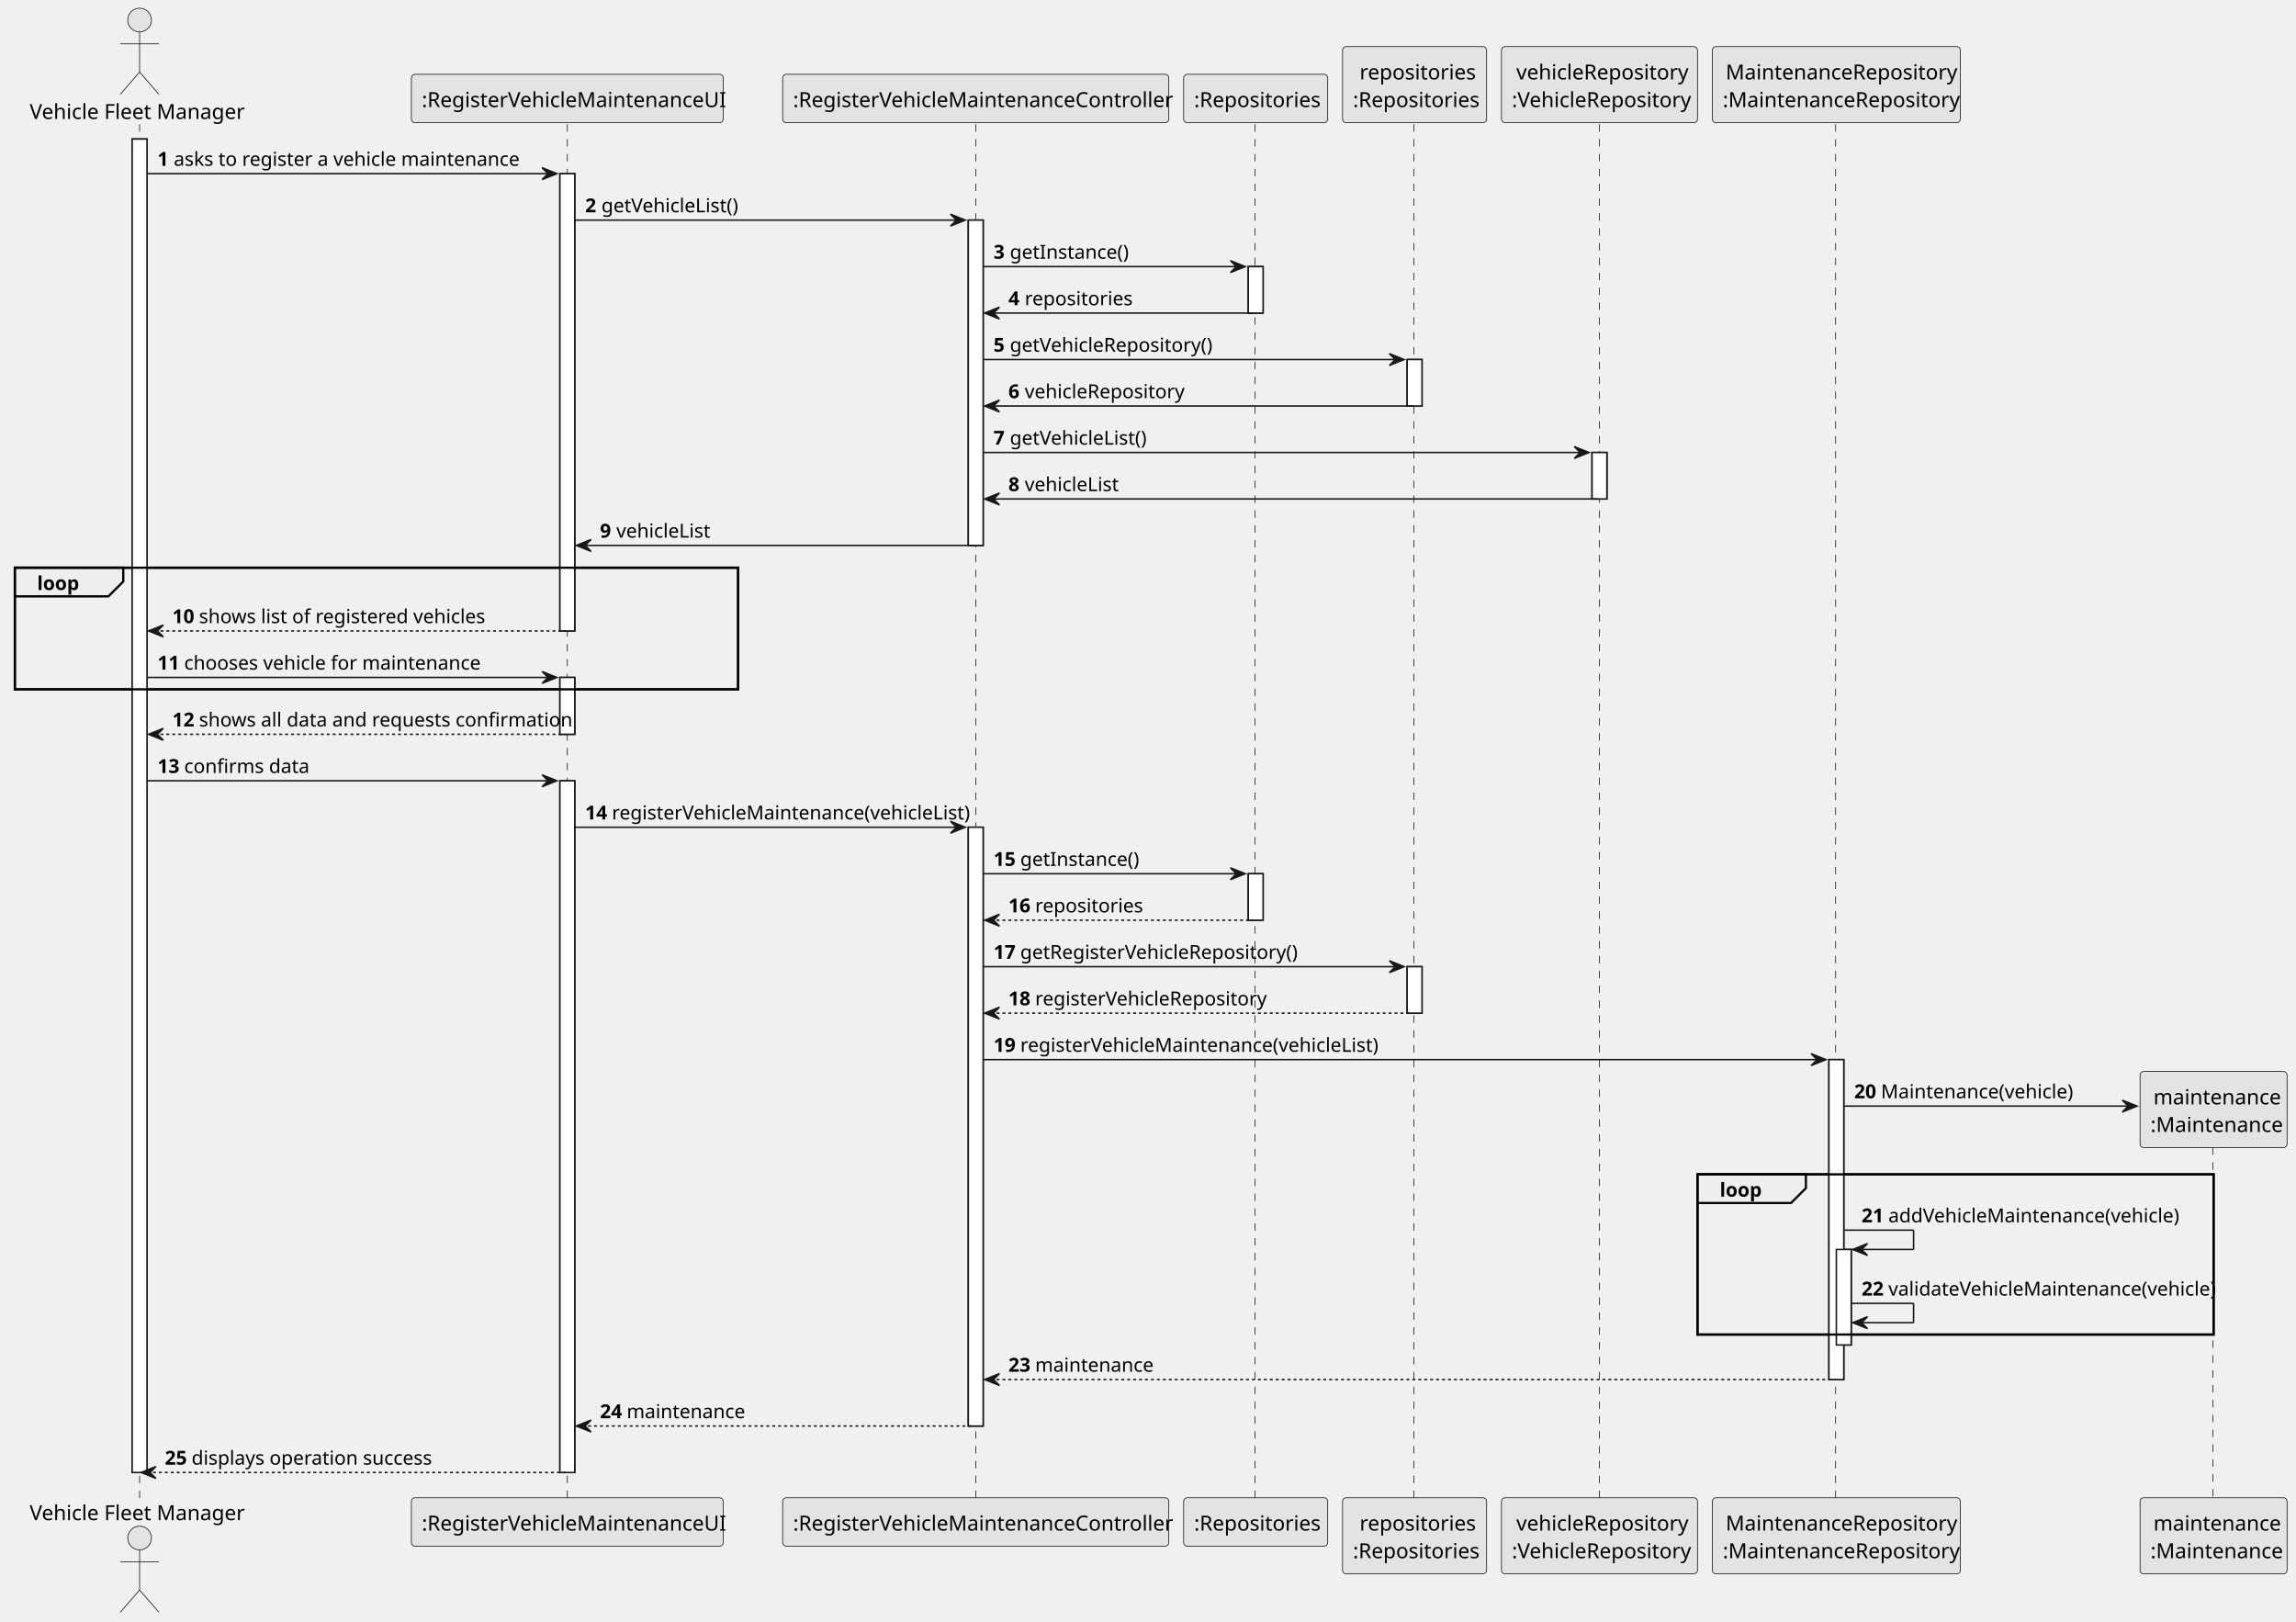
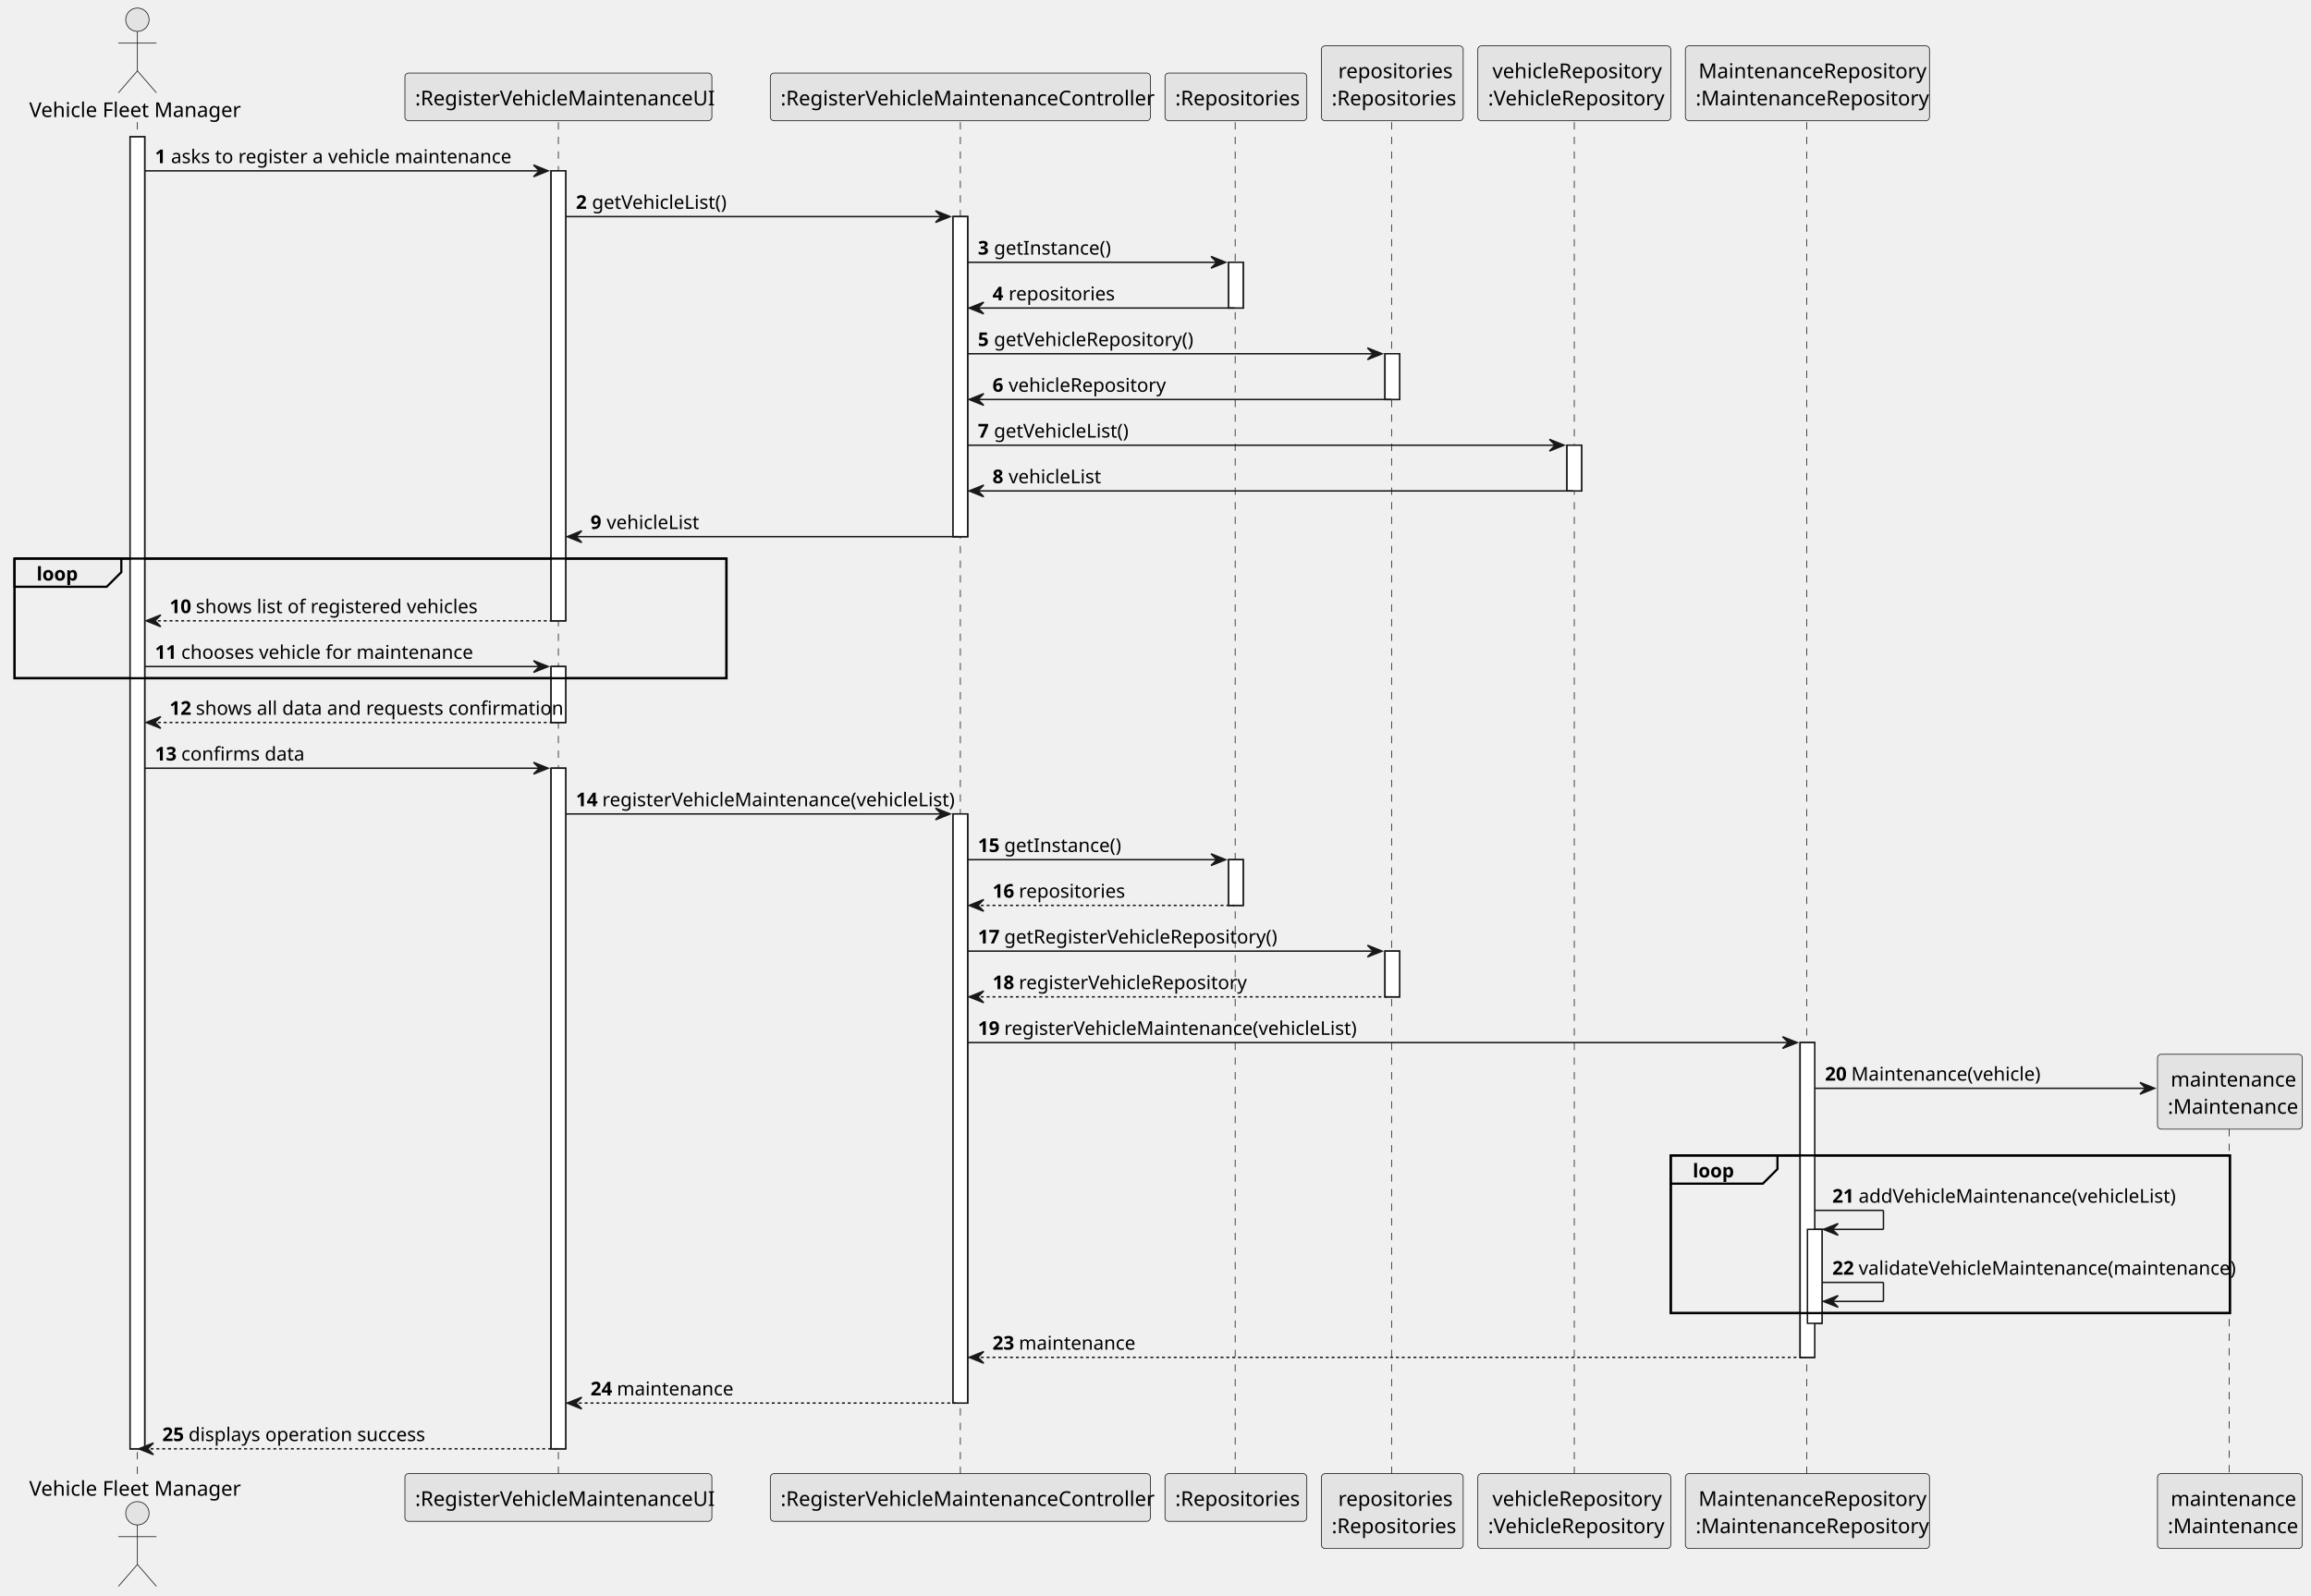
- <svg xmlns="http://www.w3.org/2000/svg" contentStyleType="text/css" height="1092px" preserveAspectRatio="none" style="width:1546px;height:1092px;background:#FFFFFF;" version="1.1" viewBox="0 0 1546 1092" width="1546px" zoomAndPan="magnify">
+ <svg xmlns="http://www.w3.org/2000/svg" contentStyleType="text/css" height="1092px" preserveAspectRatio="none" style="width:1581px;height:1092px;background:#FFFFFF;" version="1.1" viewBox="0 0 1581 1092" width="1581px" zoomAndPan="magnify">
  <defs />
  <g>
    <rect fill="#FFFFFF" height="897.809" style="stroke:#181818;stroke-width:1.0;" width="10" x="89" y="93.621" />
    <rect fill="#FFFFFF" height="307.91" style="stroke:#181818;stroke-width:1.0;" width="10" x="377" y="116.912" />
    <rect fill="#FFFFFF" height="38.291" style="stroke:#181818;stroke-width:1.0;" width="10" x="377" y="456.113" />
    <rect fill="#FFFFFF" height="465.734" style="stroke:#181818;stroke-width:1.0;" width="10" x="377" y="525.695" />
    <rect fill="#FFFFFF" height="219.037" style="stroke:#181818;stroke-width:1.0;" width="10" x="652" y="148.203" />
    <rect fill="#FFFFFF" height="403.152" style="stroke:#181818;stroke-width:1.0;" width="10" x="652" y="556.986" />
    <rect fill="#FFFFFF" height="31.291" style="stroke:#181818;stroke-width:1.0;" width="10" x="840.5" y="179.494" />
    <rect fill="#FFFFFF" height="31.291" style="stroke:#181818;stroke-width:1.0;" width="10" x="840.5" y="588.277" />
    <rect fill="#FFFFFF" height="31.291" style="stroke:#181818;stroke-width:1.0;" width="10" x="947.5" y="242.076" />
    <rect fill="#FFFFFF" height="31.291" style="stroke:#181818;stroke-width:1.0;" width="10" x="947.5" y="650.859" />
    <rect fill="#FFFFFF" height="31.291" style="stroke:#181818;stroke-width:1.0;" width="10" x="1072" y="304.658" />
    <rect fill="#FFFFFF" height="215.406" style="stroke:#181818;stroke-width:1.0;" width="10" x="1231.5" y="713.441" />
    <rect fill="#FFFFFF" height="64.291" style="stroke:#181818;stroke-width:1.0;" width="10" x="1236.5" y="841.266" />
    <rect fill="none" height="81.873" style="stroke:#000000;stroke-width:1.5;" width="487" x="10" y="382.24" />
-     <rect fill="none" height="107.873" style="stroke:#000000;stroke-width:1.5;" width="347.5" x="1143" y="790.684" />
+     <rect fill="none" height="107.873" style="stroke:#000000;stroke-width:1.5;" width="382.5" x="1143" y="790.684" />
    <line style="stroke:#181818;stroke-width:0.5;stroke-dasharray:5.0,5.0;" x1="94" x2="94" y1="83.621" y2="1009.43" />
    <line style="stroke:#181818;stroke-width:0.5;stroke-dasharray:5.0,5.0;" x1="382" x2="382" y1="83.621" y2="1009.43" />
    <line style="stroke:#181818;stroke-width:0.5;stroke-dasharray:5.0,5.0;" x1="657" x2="657" y1="83.621" y2="1009.43" />
    <line style="stroke:#181818;stroke-width:0.5;stroke-dasharray:5.0,5.0;" x1="845" x2="845" y1="83.621" y2="1009.43" />
    <line style="stroke:#181818;stroke-width:0.5;stroke-dasharray:5.0,5.0;" x1="952" x2="952" y1="83.621" y2="1009.43" />
    <line style="stroke:#181818;stroke-width:0.5;stroke-dasharray:5.0,5.0;" x1="1077" x2="1077" y1="83.621" y2="1009.43" />
    <line style="stroke:#181818;stroke-width:0.5;stroke-dasharray:5.0,5.0;" x1="1236" x2="1236" y1="83.621" y2="1009.43" />
-     <line style="stroke:#181818;stroke-width:0.5;stroke-dasharray:5.0,5.0;" x1="1490" x2="1490" y1="762.562" y2="1009.43" />
+     <line style="stroke:#181818;stroke-width:0.5;stroke-dasharray:5.0,5.0;" x1="1525" x2="1525" y1="762.562" y2="1009.43" />
    <text fill="#000000" font-family="sans-serif" font-size="14" lengthAdjust="spacing" textLength="142" x="20" y="80.107">Vehicle Fleet Manager</text>
    <ellipse cx="94" cy="13.5" fill="#E3E3E3" rx="8" ry="8" style="stroke:#181818;stroke-width:0.5;" />
    <path d="M94,21.5 L94,48.5 M81,29.5 L107,29.5 M94,48.5 L81,63.5 M94,48.5 L107,63.5 " fill="none" style="stroke:#181818;stroke-width:0.5;" />
    <text fill="#000000" font-family="sans-serif" font-size="14" lengthAdjust="spacing" textLength="142" x="20" y="1023.537">Vehicle Fleet Manager</text>
    <ellipse cx="94" cy="1035.551" fill="#E3E3E3" rx="8" ry="8" style="stroke:#181818;stroke-width:0.5;" />
    <path d="M94,1043.551 L94,1070.551 M81,1051.551 L107,1051.551 M94,1070.551 L81,1085.551 M94,1070.551 L107,1085.551 " fill="none" style="stroke:#181818;stroke-width:0.5;" />
    <rect fill="#E3E3E3" height="32.621" rx="2.5" ry="2.5" style="stroke:#181818;stroke-width:0.5;" width="210" x="277" y="50" />
    <text fill="#000000" font-family="sans-serif" font-size="14" lengthAdjust="spacing" textLength="196" x="284" y="72.107">:RegisterVehicleMaintenanceUI</text>
    <rect fill="#E3E3E3" height="32.621" rx="2.5" ry="2.5" style="stroke:#181818;stroke-width:0.5;" width="210" x="277" y="1008.43" />
    <text fill="#000000" font-family="sans-serif" font-size="14" lengthAdjust="spacing" textLength="196" x="284" y="1030.537">:RegisterVehicleMaintenanceUI</text>
    <rect fill="#E3E3E3" height="32.621" rx="2.5" ry="2.5" style="stroke:#181818;stroke-width:0.5;" width="260" x="527" y="50" />
    <text fill="#000000" font-family="sans-serif" font-size="14" lengthAdjust="spacing" textLength="246" x="534" y="72.107">:RegisterVehicleMaintenanceController</text>
    <rect fill="#E3E3E3" height="32.621" rx="2.5" ry="2.5" style="stroke:#181818;stroke-width:0.5;" width="260" x="527" y="1008.43" />
    <text fill="#000000" font-family="sans-serif" font-size="14" lengthAdjust="spacing" textLength="246" x="534" y="1030.537">:RegisterVehicleMaintenanceController</text>
    <rect fill="#E3E3E3" height="32.621" rx="2.5" ry="2.5" style="stroke:#181818;stroke-width:0.5;" width="97" x="797" y="50" />
    <text fill="#000000" font-family="sans-serif" font-size="14" lengthAdjust="spacing" textLength="83" x="804" y="72.107">:Repositories</text>
    <rect fill="#E3E3E3" height="32.621" rx="2.5" ry="2.5" style="stroke:#181818;stroke-width:0.5;" width="97" x="797" y="1008.43" />
    <text fill="#000000" font-family="sans-serif" font-size="14" lengthAdjust="spacing" textLength="83" x="804" y="1030.537">:Repositories</text>
    <rect fill="#E3E3E3" height="51.242" rx="2.5" ry="2.5" style="stroke:#181818;stroke-width:0.5;" width="97" x="904" y="31.379" />
    <text fill="#000000" font-family="sans-serif" font-size="14" lengthAdjust="spacing" textLength="74" x="915.5" y="53.486">repositories</text>
    <text fill="#000000" font-family="sans-serif" font-size="14" lengthAdjust="spacing" textLength="83" x="911" y="72.107">:Repositories</text>
    <rect fill="#E3E3E3" height="51.242" rx="2.5" ry="2.5" style="stroke:#181818;stroke-width:0.5;" width="97" x="904" y="1008.43" />
    <text fill="#000000" font-family="sans-serif" font-size="14" lengthAdjust="spacing" textLength="74" x="915.5" y="1030.537">repositories</text>
    <text fill="#000000" font-family="sans-serif" font-size="14" lengthAdjust="spacing" textLength="83" x="911" y="1049.158">:Repositories</text>
    <rect fill="#E3E3E3" height="51.242" rx="2.5" ry="2.5" style="stroke:#181818;stroke-width:0.5;" width="132" x="1011" y="31.379" />
    <text fill="#000000" font-family="sans-serif" font-size="14" lengthAdjust="spacing" textLength="112" x="1021" y="53.486">vehicleRepository</text>
    <text fill="#000000" font-family="sans-serif" font-size="14" lengthAdjust="spacing" textLength="118" x="1018" y="72.107">:VehicleRepository</text>
    <rect fill="#E3E3E3" height="51.242" rx="2.5" ry="2.5" style="stroke:#181818;stroke-width:0.5;" width="132" x="1011" y="1008.43" />
    <text fill="#000000" font-family="sans-serif" font-size="14" lengthAdjust="spacing" textLength="112" x="1021" y="1030.537">vehicleRepository</text>
    <text fill="#000000" font-family="sans-serif" font-size="14" lengthAdjust="spacing" textLength="118" x="1018" y="1049.158">:VehicleRepository</text>
    <rect fill="#E3E3E3" height="51.242" rx="2.5" ry="2.5" style="stroke:#181818;stroke-width:0.5;" width="167" x="1153" y="31.379" />
    <text fill="#000000" font-family="sans-serif" font-size="14" lengthAdjust="spacing" textLength="149" x="1162" y="53.486">MaintenanceRepository</text>
    <text fill="#000000" font-family="sans-serif" font-size="14" lengthAdjust="spacing" textLength="153" x="1160" y="72.107">:MaintenanceRepository</text>
    <rect fill="#E3E3E3" height="51.242" rx="2.5" ry="2.5" style="stroke:#181818;stroke-width:0.5;" width="167" x="1153" y="1008.43" />
    <text fill="#000000" font-family="sans-serif" font-size="14" lengthAdjust="spacing" textLength="149" x="1162" y="1030.537">MaintenanceRepository</text>
    <text fill="#000000" font-family="sans-serif" font-size="14" lengthAdjust="spacing" textLength="153" x="1160" y="1049.158">:MaintenanceRepository</text>
-     <rect fill="#E3E3E3" height="51.242" rx="2.5" ry="2.5" style="stroke:#181818;stroke-width:0.5;" width="99" x="1441" y="1008.43" />
-     <text fill="#000000" font-family="sans-serif" font-size="14" lengthAdjust="spacing" textLength="81" x="1450" y="1030.537">maintenance</text>
-     <text fill="#000000" font-family="sans-serif" font-size="14" lengthAdjust="spacing" textLength="85" x="1448" y="1049.158">:Maintenance</text>
+     <rect fill="#E3E3E3" height="51.242" rx="2.5" ry="2.5" style="stroke:#181818;stroke-width:0.5;" width="99" x="1476" y="1008.43" />
+     <text fill="#000000" font-family="sans-serif" font-size="14" lengthAdjust="spacing" textLength="81" x="1485" y="1030.537">maintenance</text>
+     <text fill="#000000" font-family="sans-serif" font-size="14" lengthAdjust="spacing" textLength="85" x="1483" y="1049.158">:Maintenance</text>
    <rect fill="#FFFFFF" height="897.809" style="stroke:#181818;stroke-width:1.0;" width="10" x="89" y="93.621" />
    <rect fill="#FFFFFF" height="307.91" style="stroke:#181818;stroke-width:1.0;" width="10" x="377" y="116.912" />
    <rect fill="#FFFFFF" height="38.291" style="stroke:#181818;stroke-width:1.0;" width="10" x="377" y="456.113" />
    <rect fill="#FFFFFF" height="465.734" style="stroke:#181818;stroke-width:1.0;" width="10" x="377" y="525.695" />
    <rect fill="#FFFFFF" height="219.037" style="stroke:#181818;stroke-width:1.0;" width="10" x="652" y="148.203" />
    <rect fill="#FFFFFF" height="403.152" style="stroke:#181818;stroke-width:1.0;" width="10" x="652" y="556.986" />
    <rect fill="#FFFFFF" height="31.291" style="stroke:#181818;stroke-width:1.0;" width="10" x="840.5" y="179.494" />
    <rect fill="#FFFFFF" height="31.291" style="stroke:#181818;stroke-width:1.0;" width="10" x="840.5" y="588.277" />
    <rect fill="#FFFFFF" height="31.291" style="stroke:#181818;stroke-width:1.0;" width="10" x="947.5" y="242.076" />
    <rect fill="#FFFFFF" height="31.291" style="stroke:#181818;stroke-width:1.0;" width="10" x="947.5" y="650.859" />
    <rect fill="#FFFFFF" height="31.291" style="stroke:#181818;stroke-width:1.0;" width="10" x="1072" y="304.658" />
    <rect fill="#FFFFFF" height="215.406" style="stroke:#181818;stroke-width:1.0;" width="10" x="1231.5" y="713.441" />
    <rect fill="#FFFFFF" height="64.291" style="stroke:#181818;stroke-width:1.0;" width="10" x="1236.5" y="841.266" />
    <polygon fill="#181818" points="365,112.912,375,116.912,365,120.912,369,116.912" style="stroke:#181818;stroke-width:1.0;" />
    <line style="stroke:#181818;stroke-width:1.0;" x1="99" x2="371" y1="116.912" y2="116.912" />
    <text fill="#000000" font-family="sans-serif" font-size="13" font-weight="bold" lengthAdjust="spacing" textLength="7" x="106" y="111.649">1</text>
    <text fill="#000000" font-family="sans-serif" font-size="13" lengthAdjust="spacing" textLength="222" x="117" y="111.649">asks to register a vehicle maintenance</text>
    <polygon fill="#181818" points="640,144.203,650,148.203,640,152.203,644,148.203" style="stroke:#181818;stroke-width:1.0;" />
    <line style="stroke:#181818;stroke-width:1.0;" x1="387" x2="646" y1="148.203" y2="148.203" />
    <text fill="#000000" font-family="sans-serif" font-size="13" font-weight="bold" lengthAdjust="spacing" textLength="7" x="394" y="142.94">2</text>
    <text fill="#000000" font-family="sans-serif" font-size="13" lengthAdjust="spacing" textLength="90" x="405" y="142.94">getVehicleList()</text>
    <polygon fill="#181818" points="828.5,175.494,838.5,179.494,828.5,183.494,832.5,179.494" style="stroke:#181818;stroke-width:1.0;" />
    <line style="stroke:#181818;stroke-width:1.0;" x1="662" x2="834.5" y1="179.494" y2="179.494" />
    <text fill="#000000" font-family="sans-serif" font-size="13" font-weight="bold" lengthAdjust="spacing" textLength="7" x="669" y="174.231">3</text>
    <text fill="#000000" font-family="sans-serif" font-size="13" lengthAdjust="spacing" textLength="75" x="680" y="174.231">getInstance()</text>
    <polygon fill="#181818" points="673,206.785,663,210.785,673,214.785,669,210.785" style="stroke:#181818;stroke-width:1.0;" />
    <line style="stroke:#181818;stroke-width:1.0;" x1="667" x2="844.5" y1="210.785" y2="210.785" />
    <text fill="#000000" font-family="sans-serif" font-size="13" font-weight="bold" lengthAdjust="spacing" textLength="7" x="679" y="205.523">4</text>
    <text fill="#000000" font-family="sans-serif" font-size="13" lengthAdjust="spacing" textLength="67" x="690" y="205.523">repositories</text>
    <polygon fill="#181818" points="935.5,238.076,945.5,242.076,935.5,246.076,939.5,242.076" style="stroke:#181818;stroke-width:1.0;" />
    <line style="stroke:#181818;stroke-width:1.0;" x1="662" x2="941.5" y1="242.076" y2="242.076" />
    <text fill="#000000" font-family="sans-serif" font-size="13" font-weight="bold" lengthAdjust="spacing" textLength="7" x="669" y="236.814">5</text>
    <text fill="#000000" font-family="sans-serif" font-size="13" lengthAdjust="spacing" textLength="131" x="680" y="236.814">getVehicleRepository()</text>
    <polygon fill="#181818" points="673,269.367,663,273.367,673,277.367,669,273.367" style="stroke:#181818;stroke-width:1.0;" />
    <line style="stroke:#181818;stroke-width:1.0;" x1="667" x2="951.5" y1="273.367" y2="273.367" />
    <text fill="#000000" font-family="sans-serif" font-size="13" font-weight="bold" lengthAdjust="spacing" textLength="7" x="679" y="268.104">6</text>
    <text fill="#000000" font-family="sans-serif" font-size="13" lengthAdjust="spacing" textLength="101" x="690" y="268.104">vehicleRepository</text>
    <polygon fill="#181818" points="1060,300.658,1070,304.658,1060,308.658,1064,304.658" style="stroke:#181818;stroke-width:1.0;" />
    <line style="stroke:#181818;stroke-width:1.0;" x1="662" x2="1066" y1="304.658" y2="304.658" />
    <text fill="#000000" font-family="sans-serif" font-size="13" font-weight="bold" lengthAdjust="spacing" textLength="7" x="669" y="299.396">7</text>
    <text fill="#000000" font-family="sans-serif" font-size="13" lengthAdjust="spacing" textLength="90" x="680" y="299.396">getVehicleList()</text>
    <polygon fill="#181818" points="673,331.949,663,335.949,673,339.949,669,335.949" style="stroke:#181818;stroke-width:1.0;" />
    <line style="stroke:#181818;stroke-width:1.0;" x1="667" x2="1076" y1="335.949" y2="335.949" />
    <text fill="#000000" font-family="sans-serif" font-size="13" font-weight="bold" lengthAdjust="spacing" textLength="7" x="679" y="330.687">8</text>
    <text fill="#000000" font-family="sans-serif" font-size="13" lengthAdjust="spacing" textLength="60" x="690" y="330.687">vehicleList</text>
    <polygon fill="#181818" points="398,363.24,388,367.24,398,371.24,394,367.24" style="stroke:#181818;stroke-width:1.0;" />
    <line style="stroke:#181818;stroke-width:1.0;" x1="392" x2="656" y1="367.24" y2="367.24" />
    <text fill="#000000" font-family="sans-serif" font-size="13" font-weight="bold" lengthAdjust="spacing" textLength="7" x="404" y="361.978">9</text>
    <text fill="#000000" font-family="sans-serif" font-size="13" lengthAdjust="spacing" textLength="60" x="415" y="361.978">vehicleList</text>
    <path d="M10,382.24 L83,382.24 L83,391.531 L73,401.531 L10,401.531 L10,382.24 " fill="#EEEEEE" style="stroke:#000000;stroke-width:1.5;" />
    <rect fill="none" height="81.873" style="stroke:#000000;stroke-width:1.5;" width="487" x="10" y="382.24" />
    <text fill="#000000" font-family="sans-serif" font-size="13" font-weight="bold" lengthAdjust="spacing" textLength="28" x="25" y="397.269">loop</text>
    <polygon fill="#181818" points="110,420.822,100,424.822,110,428.822,106,424.822" style="stroke:#181818;stroke-width:1.0;" />
    <line style="stroke:#181818;stroke-width:1.0;stroke-dasharray:2.0,2.0;" x1="104" x2="381" y1="424.822" y2="424.822" />
    <text fill="#000000" font-family="sans-serif" font-size="13" font-weight="bold" lengthAdjust="spacing" textLength="14" x="116" y="419.56">10</text>
    <text fill="#000000" font-family="sans-serif" font-size="13" lengthAdjust="spacing" textLength="183" x="134" y="419.56">shows list of registered vehicles</text>
    <polygon fill="#181818" points="365,452.113,375,456.113,365,460.113,369,456.113" style="stroke:#181818;stroke-width:1.0;" />
    <line style="stroke:#181818;stroke-width:1.0;" x1="99" x2="371" y1="456.113" y2="456.113" />
    <text fill="#000000" font-family="sans-serif" font-size="13" font-weight="bold" lengthAdjust="spacing" textLength="14" x="106" y="450.851">11</text>
    <text fill="#000000" font-family="sans-serif" font-size="13" lengthAdjust="spacing" textLength="188" x="124" y="450.851">chooses vehicle for maintenance</text>
    <polygon fill="#181818" points="110,490.404,100,494.404,110,498.404,106,494.404" style="stroke:#181818;stroke-width:1.0;" />
    <line style="stroke:#181818;stroke-width:1.0;stroke-dasharray:2.0,2.0;" x1="104" x2="381" y1="494.404" y2="494.404" />
    <text fill="#000000" font-family="sans-serif" font-size="13" font-weight="bold" lengthAdjust="spacing" textLength="14" x="116" y="489.142">12</text>
    <text fill="#000000" font-family="sans-serif" font-size="13" lengthAdjust="spacing" textLength="236" x="134" y="489.142">shows all data and requests confirmation</text>
    <polygon fill="#181818" points="365,521.695,375,525.695,365,529.695,369,525.695" style="stroke:#181818;stroke-width:1.0;" />
    <line style="stroke:#181818;stroke-width:1.0;" x1="99" x2="371" y1="525.695" y2="525.695" />
    <text fill="#000000" font-family="sans-serif" font-size="13" font-weight="bold" lengthAdjust="spacing" textLength="14" x="106" y="520.433">13</text>
    <text fill="#000000" font-family="sans-serif" font-size="13" lengthAdjust="spacing" textLength="78" x="124" y="520.433">confirms data</text>
    <polygon fill="#181818" points="640,552.986,650,556.986,640,560.986,644,556.986" style="stroke:#181818;stroke-width:1.0;" />
    <line style="stroke:#181818;stroke-width:1.0;" x1="387" x2="646" y1="556.986" y2="556.986" />
    <text fill="#000000" font-family="sans-serif" font-size="13" font-weight="bold" lengthAdjust="spacing" textLength="14" x="394" y="551.724">14</text>
    <text fill="#000000" font-family="sans-serif" font-size="13" lengthAdjust="spacing" textLength="228" x="412" y="551.724">registerVehicleMaintenance(vehicleList)</text>
    <polygon fill="#181818" points="828.5,584.277,838.5,588.277,828.5,592.277,832.5,588.277" style="stroke:#181818;stroke-width:1.0;" />
    <line style="stroke:#181818;stroke-width:1.0;" x1="662" x2="834.5" y1="588.277" y2="588.277" />
    <text fill="#000000" font-family="sans-serif" font-size="13" font-weight="bold" lengthAdjust="spacing" textLength="14" x="669" y="583.015">15</text>
    <text fill="#000000" font-family="sans-serif" font-size="13" lengthAdjust="spacing" textLength="75" x="687" y="583.015">getInstance()</text>
    <polygon fill="#181818" points="673,615.568,663,619.568,673,623.568,669,619.568" style="stroke:#181818;stroke-width:1.0;" />
    <line style="stroke:#181818;stroke-width:1.0;stroke-dasharray:2.0,2.0;" x1="667" x2="844.5" y1="619.568" y2="619.568" />
    <text fill="#000000" font-family="sans-serif" font-size="13" font-weight="bold" lengthAdjust="spacing" textLength="14" x="679" y="614.306">16</text>
    <text fill="#000000" font-family="sans-serif" font-size="13" lengthAdjust="spacing" textLength="67" x="697" y="614.306">repositories</text>
    <polygon fill="#181818" points="935.5,646.859,945.5,650.859,935.5,654.859,939.5,650.859" style="stroke:#181818;stroke-width:1.0;" />
    <line style="stroke:#181818;stroke-width:1.0;" x1="662" x2="941.5" y1="650.859" y2="650.859" />
    <text fill="#000000" font-family="sans-serif" font-size="13" font-weight="bold" lengthAdjust="spacing" textLength="14" x="669" y="645.597">17</text>
    <text fill="#000000" font-family="sans-serif" font-size="13" lengthAdjust="spacing" textLength="179" x="687" y="645.597">getRegisterVehicleRepository()</text>
    <polygon fill="#181818" points="673,678.15,663,682.15,673,686.15,669,682.15" style="stroke:#181818;stroke-width:1.0;" />
    <line style="stroke:#181818;stroke-width:1.0;stroke-dasharray:2.0,2.0;" x1="667" x2="951.5" y1="682.15" y2="682.15" />
    <text fill="#000000" font-family="sans-serif" font-size="13" font-weight="bold" lengthAdjust="spacing" textLength="14" x="679" y="676.888">18</text>
    <text fill="#000000" font-family="sans-serif" font-size="13" lengthAdjust="spacing" textLength="148" x="697" y="676.888">registerVehicleRepository</text>
    <polygon fill="#181818" points="1219.5,709.441,1229.5,713.441,1219.5,717.441,1223.5,713.441" style="stroke:#181818;stroke-width:1.0;" />
    <line style="stroke:#181818;stroke-width:1.0;" x1="662" x2="1225.5" y1="713.441" y2="713.441" />
    <text fill="#000000" font-family="sans-serif" font-size="13" font-weight="bold" lengthAdjust="spacing" textLength="14" x="669" y="708.179">19</text>
    <text fill="#000000" font-family="sans-serif" font-size="13" lengthAdjust="spacing" textLength="228" x="687" y="708.179">registerVehicleMaintenance(vehicleList)</text>
-     <polygon fill="#181818" points="1429,740.732,1439,744.732,1429,748.732,1433,744.732" style="stroke:#181818;stroke-width:1.0;" />
-     <line style="stroke:#181818;stroke-width:1.0;" x1="1241.5" x2="1435" y1="744.732" y2="744.732" />
+     <polygon fill="#181818" points="1464,740.732,1474,744.732,1464,748.732,1468,744.732" style="stroke:#181818;stroke-width:1.0;" />
+     <line style="stroke:#181818;stroke-width:1.0;" x1="1241.5" x2="1470" y1="744.732" y2="744.732" />
    <text fill="#000000" font-family="sans-serif" font-size="13" font-weight="bold" lengthAdjust="spacing" textLength="14" x="1248.5" y="739.47">20</text>
    <text fill="#000000" font-family="sans-serif" font-size="13" lengthAdjust="spacing" textLength="121" x="1266.5" y="739.47">Maintenance(vehicle)</text>
-     <rect fill="#E3E3E3" height="51.242" rx="2.5" ry="2.5" style="stroke:#181818;stroke-width:0.5;" width="99" x="1441" y="721.441" />
-     <text fill="#000000" font-family="sans-serif" font-size="14" lengthAdjust="spacing" textLength="81" x="1450" y="743.549">maintenance</text>
-     <text fill="#000000" font-family="sans-serif" font-size="14" lengthAdjust="spacing" textLength="85" x="1448" y="762.17">:Maintenance</text>
+     <rect fill="#E3E3E3" height="51.242" rx="2.5" ry="2.5" style="stroke:#181818;stroke-width:0.5;" width="99" x="1476" y="721.441" />
+     <text fill="#000000" font-family="sans-serif" font-size="14" lengthAdjust="spacing" textLength="81" x="1485" y="743.549">maintenance</text>
+     <text fill="#000000" font-family="sans-serif" font-size="14" lengthAdjust="spacing" textLength="85" x="1483" y="762.17">:Maintenance</text>
    <path d="M1143,790.684 L1216,790.684 L1216,799.975 L1206,809.975 L1143,809.975 L1143,790.684 " fill="#EEEEEE" style="stroke:#000000;stroke-width:1.5;" />
-     <rect fill="none" height="107.873" style="stroke:#000000;stroke-width:1.5;" width="347.5" x="1143" y="790.684" />
+     <rect fill="none" height="107.873" style="stroke:#000000;stroke-width:1.5;" width="382.5" x="1143" y="790.684" />
    <text fill="#000000" font-family="sans-serif" font-size="13" font-weight="bold" lengthAdjust="spacing" textLength="28" x="1158" y="805.712">loop</text>
    <line style="stroke:#181818;stroke-width:1.0;" x1="1241.5" x2="1288.5" y1="828.266" y2="828.266" />
    <line style="stroke:#181818;stroke-width:1.0;" x1="1288.5" x2="1288.5" y1="828.266" y2="841.266" />
    <line style="stroke:#181818;stroke-width:1.0;" x1="1247.5" x2="1288.5" y1="841.266" y2="841.266" />
    <polygon fill="#181818" points="1257.5,837.266,1247.5,841.266,1257.5,845.266,1253.5,841.266" style="stroke:#181818;stroke-width:1.0;" />
    <text fill="#000000" font-family="sans-serif" font-size="13" font-weight="bold" lengthAdjust="spacing" textLength="14" x="1253.5" y="823.003">21</text>
-     <text fill="#000000" font-family="sans-serif" font-size="13" lengthAdjust="spacing" textLength="185" x="1271.5" y="823.003">addVehicleMaintenance(vehicle)</text>
+     <text fill="#000000" font-family="sans-serif" font-size="13" lengthAdjust="spacing" textLength="206" x="1271.5" y="823.003">addVehicleMaintenance(vehicleList)</text>
    <line style="stroke:#181818;stroke-width:1.0;" x1="1246.5" x2="1288.5" y1="877.557" y2="877.557" />
    <line style="stroke:#181818;stroke-width:1.0;" x1="1288.5" x2="1288.5" y1="877.557" y2="890.557" />
    <line style="stroke:#181818;stroke-width:1.0;" x1="1247.5" x2="1288.5" y1="890.557" y2="890.557" />
    <polygon fill="#181818" points="1257.5,886.557,1247.5,890.557,1257.5,894.557,1253.5,890.557" style="stroke:#181818;stroke-width:1.0;" />
    <text fill="#000000" font-family="sans-serif" font-size="13" font-weight="bold" lengthAdjust="spacing" textLength="14" x="1253.5" y="872.294">22</text>
-     <text fill="#000000" font-family="sans-serif" font-size="13" lengthAdjust="spacing" textLength="207" x="1271.5" y="872.294">validateVehicleMaintenance(vehicle)</text>
+     <text fill="#000000" font-family="sans-serif" font-size="13" lengthAdjust="spacing" textLength="242" x="1271.5" y="872.294">validateVehicleMaintenance(maintenance)</text>
    <polygon fill="#181818" points="673,924.848,663,928.848,673,932.848,669,928.848" style="stroke:#181818;stroke-width:1.0;" />
    <line style="stroke:#181818;stroke-width:1.0;stroke-dasharray:2.0,2.0;" x1="667" x2="1235.5" y1="928.848" y2="928.848" />
    <text fill="#000000" font-family="sans-serif" font-size="13" font-weight="bold" lengthAdjust="spacing" textLength="14" x="679" y="923.585">23</text>
    <text fill="#000000" font-family="sans-serif" font-size="13" lengthAdjust="spacing" textLength="74" x="697" y="923.585">maintenance</text>
    <polygon fill="#181818" points="398,956.139,388,960.139,398,964.139,394,960.139" style="stroke:#181818;stroke-width:1.0;" />
    <line style="stroke:#181818;stroke-width:1.0;stroke-dasharray:2.0,2.0;" x1="392" x2="656" y1="960.139" y2="960.139" />
    <text fill="#000000" font-family="sans-serif" font-size="13" font-weight="bold" lengthAdjust="spacing" textLength="14" x="404" y="954.876">24</text>
    <text fill="#000000" font-family="sans-serif" font-size="13" lengthAdjust="spacing" textLength="74" x="422" y="954.876">maintenance</text>
    <polygon fill="#181818" points="105,987.43,95,991.43,105,995.43,101,991.43" style="stroke:#181818;stroke-width:1.0;" />
    <line style="stroke:#181818;stroke-width:1.0;stroke-dasharray:2.0,2.0;" x1="99" x2="381" y1="991.43" y2="991.43" />
    <text fill="#000000" font-family="sans-serif" font-size="13" font-weight="bold" lengthAdjust="spacing" textLength="14" x="111" y="986.167">25</text>
    <text fill="#000000" font-family="sans-serif" font-size="13" lengthAdjust="spacing" textLength="158" x="129" y="986.167">displays operation success</text>
  </g>
</svg>
